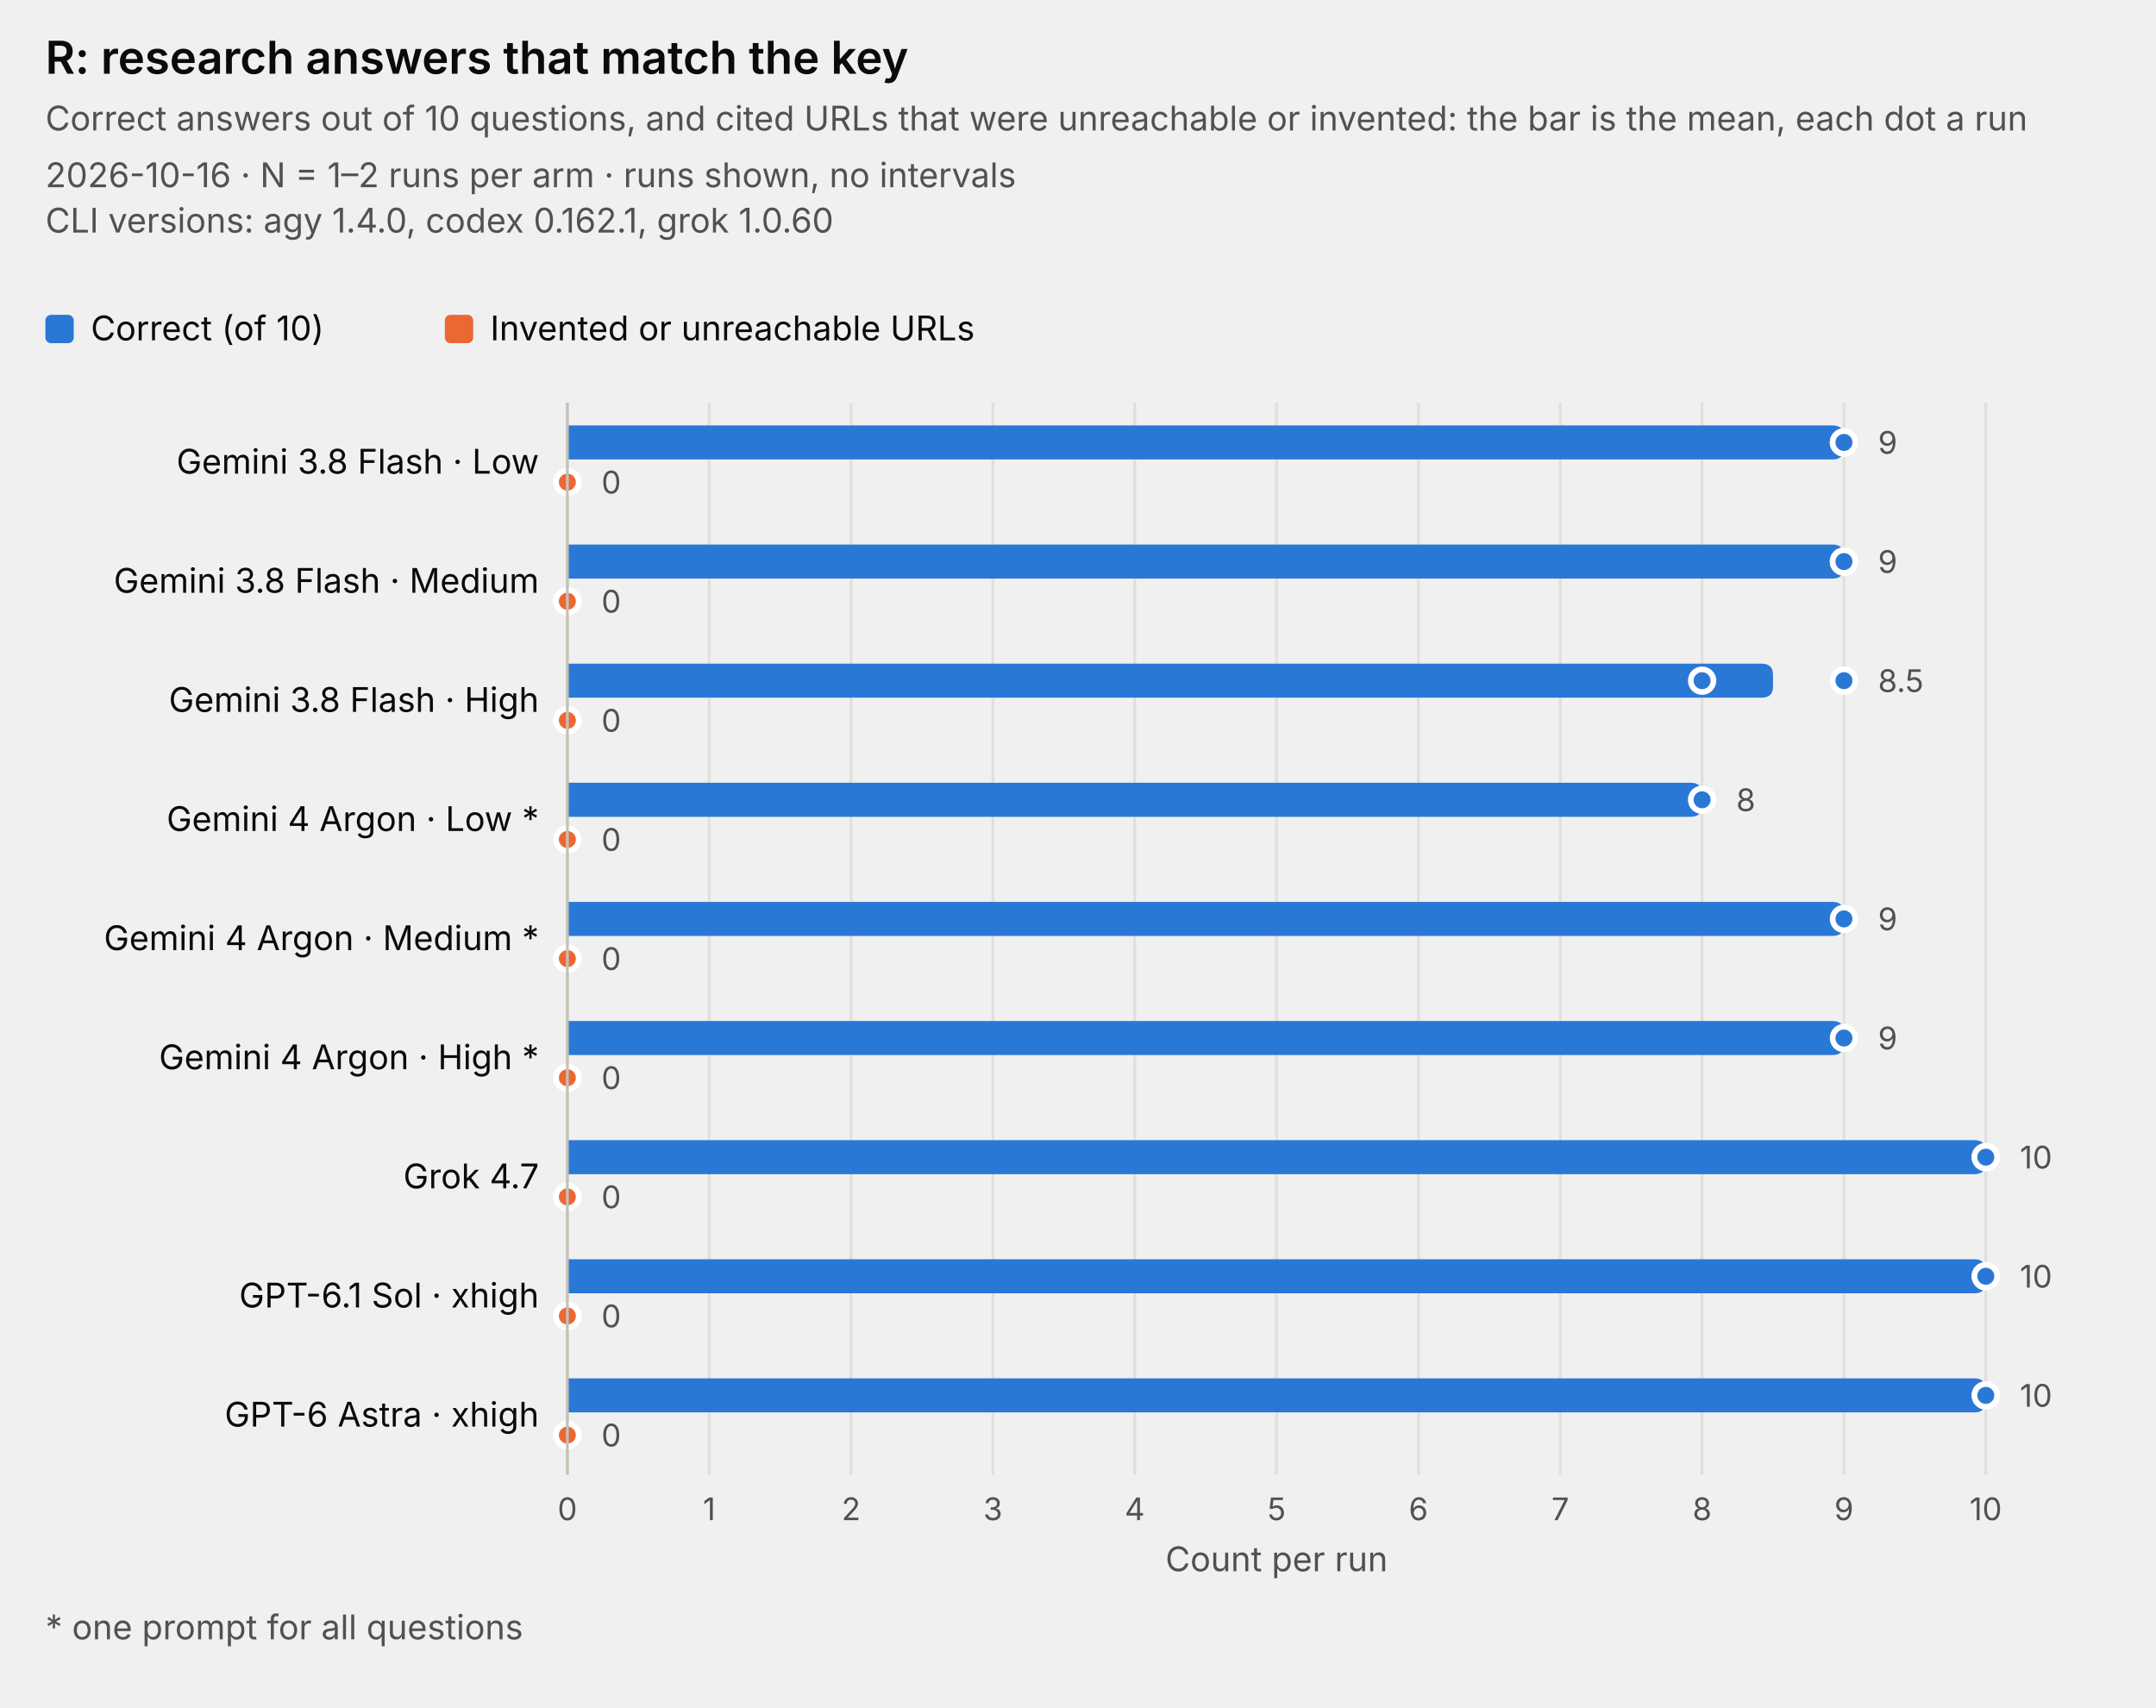
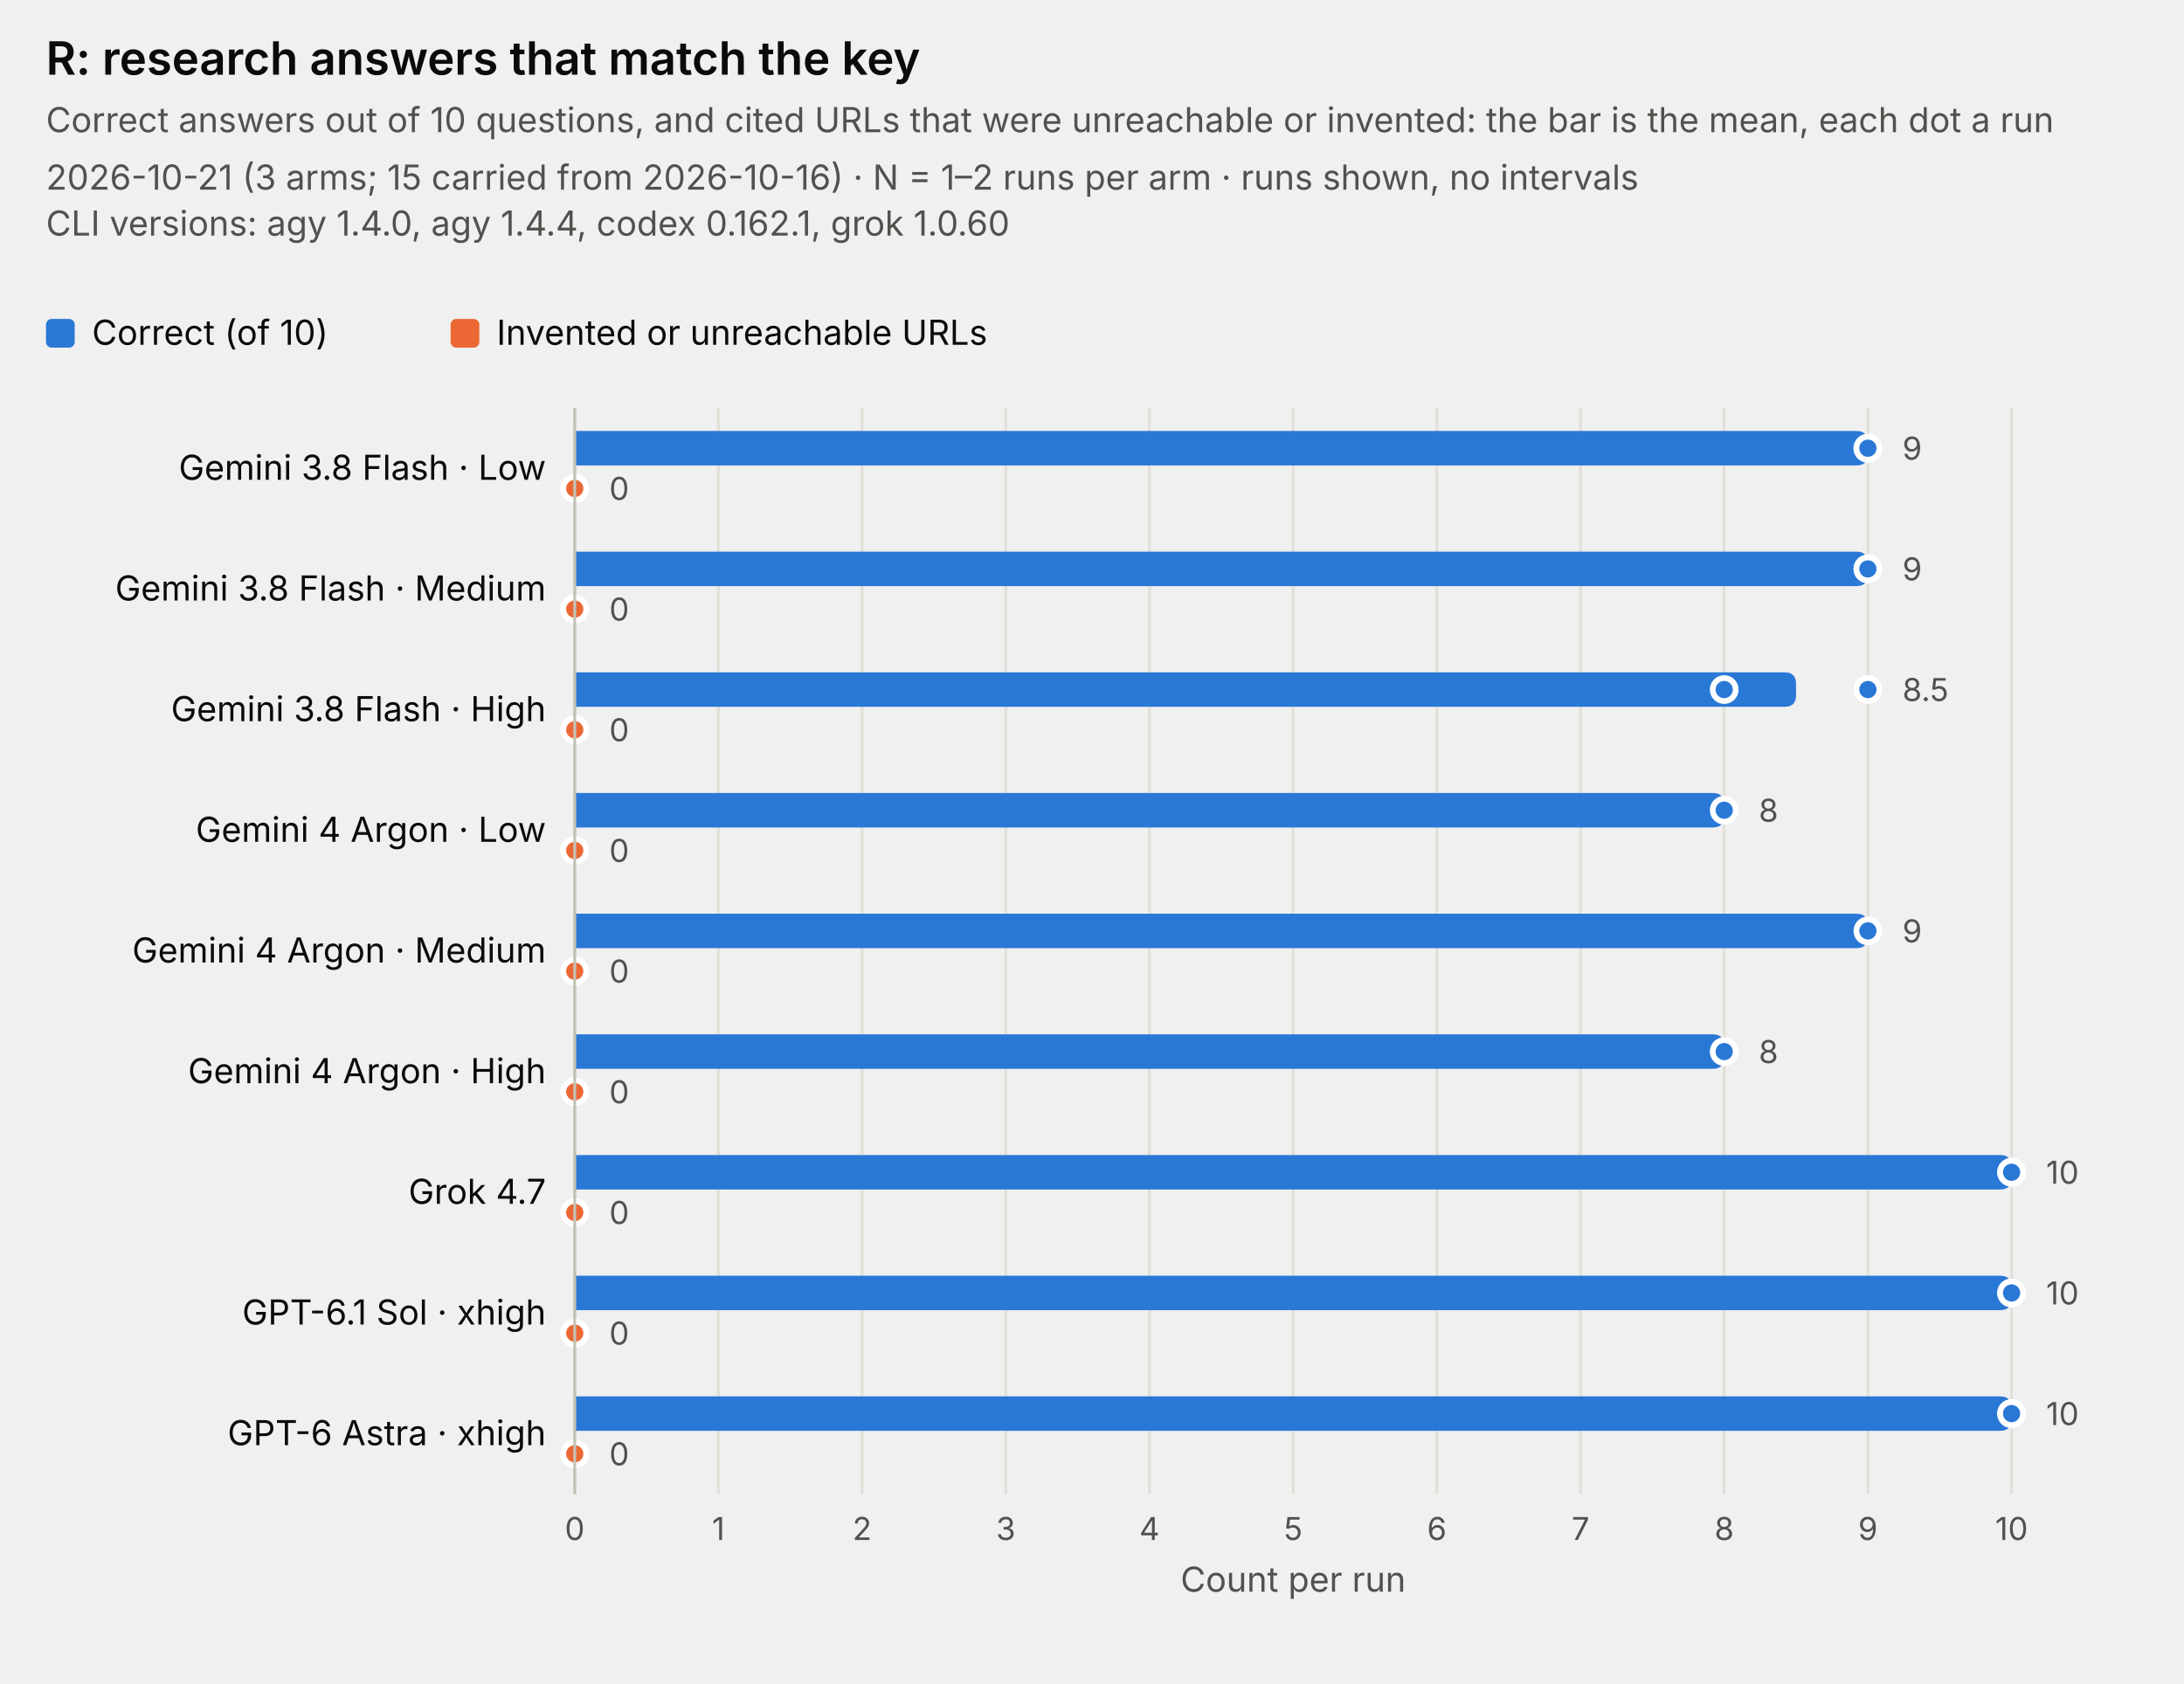
- <svg xmlns="http://www.w3.org/2000/svg" role="img" aria-labelledby="r-accuracy-title r-accuracy-desc" viewBox="0 0 760 602" width="760" height="602">
+ <svg xmlns="http://www.w3.org/2000/svg" role="img" aria-labelledby="r-accuracy-title r-accuracy-desc" viewBox="0 0 760 586" width="760" height="586">
  <style>
text{font-family:system-ui,-apple-system,"Segoe UI",sans-serif}
.t{fill:#0b0b0b}.t2{fill:#52514e}.grid{stroke:#e1e0d9}.base{stroke:#c3c2b7}
.c1{fill:#2a78d6}.c2{fill:#eb6834}.c3{fill:#1baf7a}.k1{stroke:#2a78d6}.k2{stroke:#eb6834}.k3{stroke:#1baf7a}
.ring{stroke:#ffffff;stroke-width:2}.line{fill:none;stroke-width:2;stroke-linecap:round;stroke-linejoin:round}.run{fill-opacity:0.45}
@media (prefers-color-scheme: dark){
.t{fill:#f0efec}.t2{fill:#c3c2b7}.grid{stroke:#2c2c2a}.base{stroke:#383835}
.c1{fill:#3987e5}.c2{fill:#d95926}.c3{fill:#199e70}.k1{stroke:#3987e5}.k2{stroke:#d95926}.k3{stroke:#199e70}
.ring{stroke:#0d1117}
}
</style>
  <text class="t" x="16" y="26" font-size="16" font-weight="600">R: research answers that match the key</text>
  <text class="t2" x="16" y="46" font-size="12">Correct answers out of 10 questions, and cited URLs that were unreachable or invented: the bar is the mean, each dot a run</text>
-   <text class="t2" x="16" y="66" font-size="12">2026-10-16 · N = 1–2 runs per arm · runs shown, no intervals</text>
-   <text class="t2" x="16" y="82" font-size="12">CLI versions: agy 1.4.0, codex 0.162.1, grok 1.0.60</text>
+   <text class="t2" x="16" y="66" font-size="12">2026-10-21 (3 arms; 15 carried from 2026-10-16) · N = 1–2 runs per arm · runs shown, no intervals</text>
+   <text class="t2" x="16" y="82" font-size="12">CLI versions: agy 1.4.0, agy 1.4.4, codex 0.162.1, grok 1.0.60</text>
  <rect class="c1" x="16" y="111" width="10" height="10" rx="2" />
  <text class="t" x="32" y="120" font-size="12">Correct (of 10)</text>
  <rect class="c2" x="156.8" y="111" width="10" height="10" rx="2" />
  <text class="t" x="172.8" y="120" font-size="12">Invented or unreachable URLs</text>
  <g class="plot" data-x0="200.00000000000003" data-x1="700" data-max="10">
    <line class="grid" x1="200" y1="142" x2="200" y2="520" stroke-width="1" />
    <text class="t2" x="200" y="536" font-size="11" text-anchor="middle">0</text>
    <line class="grid" x1="250" y1="142" x2="250" y2="520" stroke-width="1" />
    <text class="t2" x="250" y="536" font-size="11" text-anchor="middle">1</text>
    <line class="grid" x1="300" y1="142" x2="300" y2="520" stroke-width="1" />
    <text class="t2" x="300" y="536" font-size="11" text-anchor="middle">2</text>
    <line class="grid" x1="350" y1="142" x2="350" y2="520" stroke-width="1" />
    <text class="t2" x="350" y="536" font-size="11" text-anchor="middle">3</text>
    <line class="grid" x1="400" y1="142" x2="400" y2="520" stroke-width="1" />
    <text class="t2" x="400" y="536" font-size="11" text-anchor="middle">4</text>
    <line class="grid" x1="450" y1="142" x2="450" y2="520" stroke-width="1" />
    <text class="t2" x="450" y="536" font-size="11" text-anchor="middle">5</text>
    <line class="grid" x1="500" y1="142" x2="500" y2="520" stroke-width="1" />
    <text class="t2" x="500" y="536" font-size="11" text-anchor="middle">6</text>
    <line class="grid" x1="550" y1="142" x2="550" y2="520" stroke-width="1" />
    <text class="t2" x="550" y="536" font-size="11" text-anchor="middle">7</text>
    <line class="grid" x1="600" y1="142" x2="600" y2="520" stroke-width="1" />
    <text class="t2" x="600" y="536" font-size="11" text-anchor="middle">8</text>
    <line class="grid" x1="650" y1="142" x2="650" y2="520" stroke-width="1" />
    <text class="t2" x="650" y="536" font-size="11" text-anchor="middle">9</text>
    <line class="grid" x1="700" y1="142" x2="700" y2="520" stroke-width="1" />
    <text class="t2" x="700" y="536" font-size="11" text-anchor="middle">10</text>
    <text class="t2" x="450" y="554" font-size="12" text-anchor="middle">Count per run</text>
    <text class="t" x="190" y="167" font-size="12" text-anchor="end">Gemini 3.8 Flash · Low</text>
    <path class="bar c1" data-arm="gemini:Gemini 3.8 Flash (Low)" data-series="correct" data-value="9" d="M 200 150 H 646 Q 650 150 650 154 V 158 Q 650 162 646 162 H 200 Z" />
    <text class="t2" x="662" y="160" font-size="11">9</text>
    <circle class="dot c1 ring" data-arm="gemini:Gemini 3.8 Flash (Low)" data-series="correct" data-run="1" data-value="9" cx="650" cy="156" r="4" />
    <circle class="dot c1 ring" data-arm="gemini:Gemini 3.8 Flash (Low)" data-series="correct" data-run="2" data-value="9" cx="650" cy="156" r="4" />
    <path class="bar c2" data-arm="gemini:Gemini 3.8 Flash (Low)" data-series="invented-urls" data-value="0" d="M 200 164 H 200 V 176 H 200 Z" />
    <text class="t2" x="212" y="174" font-size="11">0</text>
    <circle class="dot c2 ring" data-arm="gemini:Gemini 3.8 Flash (Low)" data-series="invented-urls" data-run="1" data-value="0" cx="200" cy="170" r="4" />
    <circle class="dot c2 ring" data-arm="gemini:Gemini 3.8 Flash (Low)" data-series="invented-urls" data-run="2" data-value="0" cx="200" cy="170" r="4" />
    <text class="t" x="190" y="209" font-size="12" text-anchor="end">Gemini 3.8 Flash · Medium</text>
    <path class="bar c1" data-arm="gemini:Gemini 3.8 Flash (Medium)" data-series="correct" data-value="9" d="M 200 192 H 646 Q 650 192 650 196 V 200 Q 650 204 646 204 H 200 Z" />
    <text class="t2" x="662" y="202" font-size="11">9</text>
    <circle class="dot c1 ring" data-arm="gemini:Gemini 3.8 Flash (Medium)" data-series="correct" data-run="1" data-value="9" cx="650" cy="198" r="4" />
    <circle class="dot c1 ring" data-arm="gemini:Gemini 3.8 Flash (Medium)" data-series="correct" data-run="2" data-value="9" cx="650" cy="198" r="4" />
    <path class="bar c2" data-arm="gemini:Gemini 3.8 Flash (Medium)" data-series="invented-urls" data-value="0" d="M 200 206 H 200 V 218 H 200 Z" />
    <text class="t2" x="212" y="216" font-size="11">0</text>
    <circle class="dot c2 ring" data-arm="gemini:Gemini 3.8 Flash (Medium)" data-series="invented-urls" data-run="1" data-value="0" cx="200" cy="212" r="4" />
    <circle class="dot c2 ring" data-arm="gemini:Gemini 3.8 Flash (Medium)" data-series="invented-urls" data-run="2" data-value="0" cx="200" cy="212" r="4" />
    <text class="t" x="190" y="251" font-size="12" text-anchor="end">Gemini 3.8 Flash · High</text>
    <path class="bar c1" data-arm="gemini:Gemini 3.8 Flash (High)" data-series="correct" data-value="8.5" d="M 200 234 H 621 Q 625 234 625 238 V 242 Q 625 246 621 246 H 200 Z" />
    <text class="t2" x="662" y="244" font-size="11">8.5</text>
    <circle class="dot c1 ring" data-arm="gemini:Gemini 3.8 Flash (High)" data-series="correct" data-run="1" data-value="8" cx="600" cy="240" r="4" />
    <circle class="dot c1 ring" data-arm="gemini:Gemini 3.8 Flash (High)" data-series="correct" data-run="2" data-value="9" cx="650" cy="240" r="4" />
    <path class="bar c2" data-arm="gemini:Gemini 3.8 Flash (High)" data-series="invented-urls" data-value="0" d="M 200 248 H 200 V 260 H 200 Z" />
    <text class="t2" x="212" y="258" font-size="11">0</text>
    <circle class="dot c2 ring" data-arm="gemini:Gemini 3.8 Flash (High)" data-series="invented-urls" data-run="1" data-value="0" cx="200" cy="254" r="4" />
    <circle class="dot c2 ring" data-arm="gemini:Gemini 3.8 Flash (High)" data-series="invented-urls" data-run="2" data-value="0" cx="200" cy="254" r="4" />
-     <text class="t" x="190" y="293" font-size="12" text-anchor="end">Gemini 4 Argon · Low *</text>
+     <text class="t" x="190" y="293" font-size="12" text-anchor="end">Gemini 4 Argon · Low</text>
    <path class="bar c1" data-arm="gemini:Gemini 4 Argon (Low)" data-series="correct" data-value="8" d="M 200 276 H 596 Q 600 276 600 280 V 284 Q 600 288 596 288 H 200 Z" />
    <text class="t2" x="612" y="286" font-size="11">8</text>
    <circle class="dot c1 ring" data-arm="gemini:Gemini 4 Argon (Low)" data-series="correct" data-run="1" data-value="8" cx="600" cy="282" r="4" />
    <path class="bar c2" data-arm="gemini:Gemini 4 Argon (Low)" data-series="invented-urls" data-value="0" d="M 200 290 H 200 V 302 H 200 Z" />
    <text class="t2" x="212" y="300" font-size="11">0</text>
    <circle class="dot c2 ring" data-arm="gemini:Gemini 4 Argon (Low)" data-series="invented-urls" data-run="1" data-value="0" cx="200" cy="296" r="4" />
-     <text class="t" x="190" y="335" font-size="12" text-anchor="end">Gemini 4 Argon · Medium *</text>
+     <text class="t" x="190" y="335" font-size="12" text-anchor="end">Gemini 4 Argon · Medium</text>
    <path class="bar c1" data-arm="gemini:Gemini 4 Argon (Medium)" data-series="correct" data-value="9" d="M 200 318 H 646 Q 650 318 650 322 V 326 Q 650 330 646 330 H 200 Z" />
    <text class="t2" x="662" y="328" font-size="11">9</text>
    <circle class="dot c1 ring" data-arm="gemini:Gemini 4 Argon (Medium)" data-series="correct" data-run="1" data-value="9" cx="650" cy="324" r="4" />
    <path class="bar c2" data-arm="gemini:Gemini 4 Argon (Medium)" data-series="invented-urls" data-value="0" d="M 200 332 H 200 V 344 H 200 Z" />
    <text class="t2" x="212" y="342" font-size="11">0</text>
    <circle class="dot c2 ring" data-arm="gemini:Gemini 4 Argon (Medium)" data-series="invented-urls" data-run="1" data-value="0" cx="200" cy="338" r="4" />
-     <text class="t" x="190" y="377" font-size="12" text-anchor="end">Gemini 4 Argon · High *</text>
-     <path class="bar c1" data-arm="gemini:Gemini 4 Argon (High)" data-series="correct" data-value="9" d="M 200 360 H 646 Q 650 360 650 364 V 368 Q 650 372 646 372 H 200 Z" />
-     <text class="t2" x="662" y="370" font-size="11">9</text>
-     <circle class="dot c1 ring" data-arm="gemini:Gemini 4 Argon (High)" data-series="correct" data-run="1" data-value="9" cx="650" cy="366" r="4" />
+     <text class="t" x="190" y="377" font-size="12" text-anchor="end">Gemini 4 Argon · High</text>
+     <path class="bar c1" data-arm="gemini:Gemini 4 Argon (High)" data-series="correct" data-value="8" d="M 200 360 H 596 Q 600 360 600 364 V 368 Q 600 372 596 372 H 200 Z" />
+     <text class="t2" x="612" y="370" font-size="11">8</text>
+     <circle class="dot c1 ring" data-arm="gemini:Gemini 4 Argon (High)" data-series="correct" data-run="1" data-value="8" cx="600" cy="366" r="4" />
    <path class="bar c2" data-arm="gemini:Gemini 4 Argon (High)" data-series="invented-urls" data-value="0" d="M 200 374 H 200 V 386 H 200 Z" />
    <text class="t2" x="212" y="384" font-size="11">0</text>
    <circle class="dot c2 ring" data-arm="gemini:Gemini 4 Argon (High)" data-series="invented-urls" data-run="1" data-value="0" cx="200" cy="380" r="4" />
    <text class="t" x="190" y="419" font-size="12" text-anchor="end">Grok 4.7</text>
    <path class="bar c1" data-arm="grok:grok-4.7" data-series="correct" data-value="10" d="M 200 402 H 696 Q 700 402 700 406 V 410 Q 700 414 696 414 H 200 Z" />
    <text class="t2" x="712" y="412" font-size="11">10</text>
    <circle class="dot c1 ring" data-arm="grok:grok-4.7" data-series="correct" data-run="1" data-value="10" cx="700" cy="408" r="4" />
    <circle class="dot c1 ring" data-arm="grok:grok-4.7" data-series="correct" data-run="2" data-value="10" cx="700" cy="408" r="4" />
    <path class="bar c2" data-arm="grok:grok-4.7" data-series="invented-urls" data-value="0" d="M 200 416 H 200 V 428 H 200 Z" />
    <text class="t2" x="212" y="426" font-size="11">0</text>
    <circle class="dot c2 ring" data-arm="grok:grok-4.7" data-series="invented-urls" data-run="1" data-value="0" cx="200" cy="422" r="4" />
    <circle class="dot c2 ring" data-arm="grok:grok-4.7" data-series="invented-urls" data-run="2" data-value="0" cx="200" cy="422" r="4" />
    <text class="t" x="190" y="461" font-size="12" text-anchor="end">GPT-6.1 Sol · xhigh</text>
    <path class="bar c1" data-arm="codex:gpt-6.1-sol" data-series="correct" data-value="10" d="M 200 444 H 696 Q 700 444 700 448 V 452 Q 700 456 696 456 H 200 Z" />
    <text class="t2" x="712" y="454" font-size="11">10</text>
    <circle class="dot c1 ring" data-arm="codex:gpt-6.1-sol" data-series="correct" data-run="1" data-value="10" cx="700" cy="450" r="4" />
    <circle class="dot c1 ring" data-arm="codex:gpt-6.1-sol" data-series="correct" data-run="2" data-value="10" cx="700" cy="450" r="4" />
    <path class="bar c2" data-arm="codex:gpt-6.1-sol" data-series="invented-urls" data-value="0" d="M 200 458 H 200 V 470 H 200 Z" />
    <text class="t2" x="212" y="468" font-size="11">0</text>
    <circle class="dot c2 ring" data-arm="codex:gpt-6.1-sol" data-series="invented-urls" data-run="1" data-value="0" cx="200" cy="464" r="4" />
    <circle class="dot c2 ring" data-arm="codex:gpt-6.1-sol" data-series="invented-urls" data-run="2" data-value="0" cx="200" cy="464" r="4" />
    <text class="t" x="190" y="503" font-size="12" text-anchor="end">GPT-6 Astra · xhigh</text>
    <path class="bar c1" data-arm="codex:gpt-6-astra" data-series="correct" data-value="10" d="M 200 486 H 696 Q 700 486 700 490 V 494 Q 700 498 696 498 H 200 Z" />
    <text class="t2" x="712" y="496" font-size="11">10</text>
    <circle class="dot c1 ring" data-arm="codex:gpt-6-astra" data-series="correct" data-run="1" data-value="10" cx="700" cy="492" r="4" />
    <circle class="dot c1 ring" data-arm="codex:gpt-6-astra" data-series="correct" data-run="2" data-value="10" cx="700" cy="492" r="4" />
    <path class="bar c2" data-arm="codex:gpt-6-astra" data-series="invented-urls" data-value="0" d="M 200 500 H 200 V 512 H 200 Z" />
    <text class="t2" x="212" y="510" font-size="11">0</text>
    <circle class="dot c2 ring" data-arm="codex:gpt-6-astra" data-series="invented-urls" data-run="1" data-value="0" cx="200" cy="506" r="4" />
    <circle class="dot c2 ring" data-arm="codex:gpt-6-astra" data-series="invented-urls" data-run="2" data-value="0" cx="200" cy="506" r="4" />
    <line class="base" x1="200" y1="142" x2="200" y2="520" stroke-width="1" />
  </g>
-   <text class="t2" x="16" y="578" font-size="12">* one prompt for all questions</text>
</svg>
